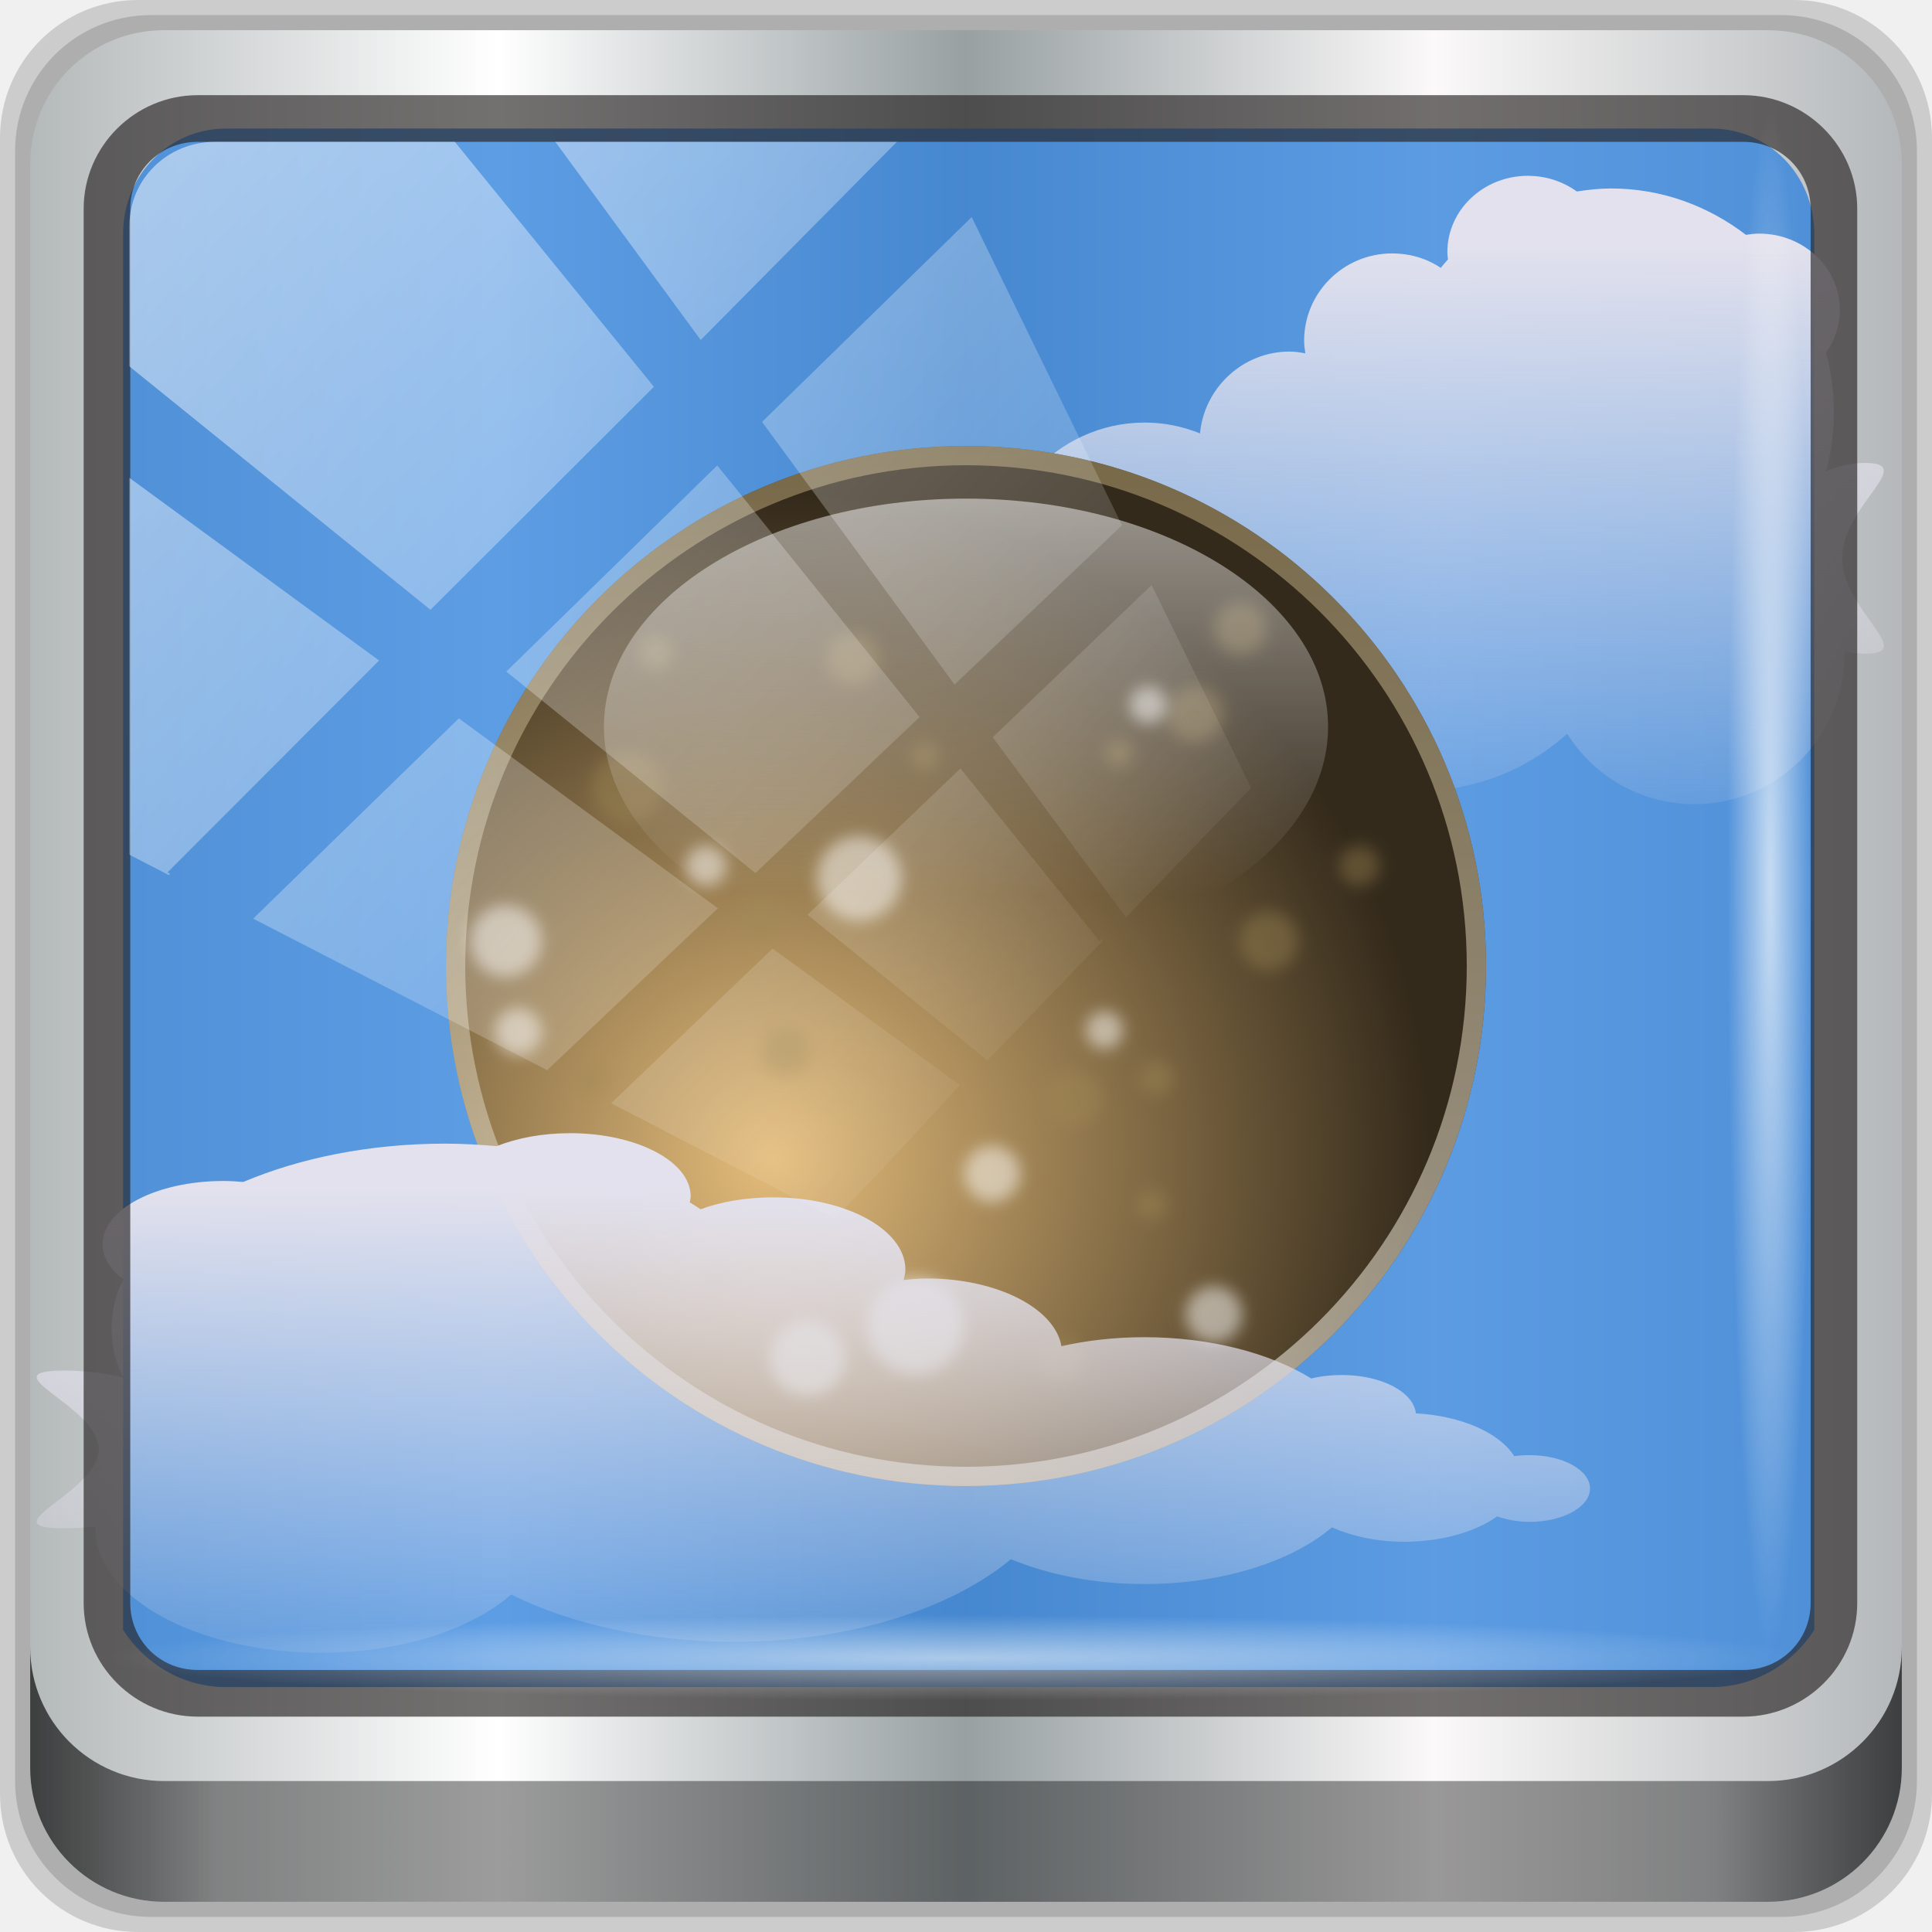
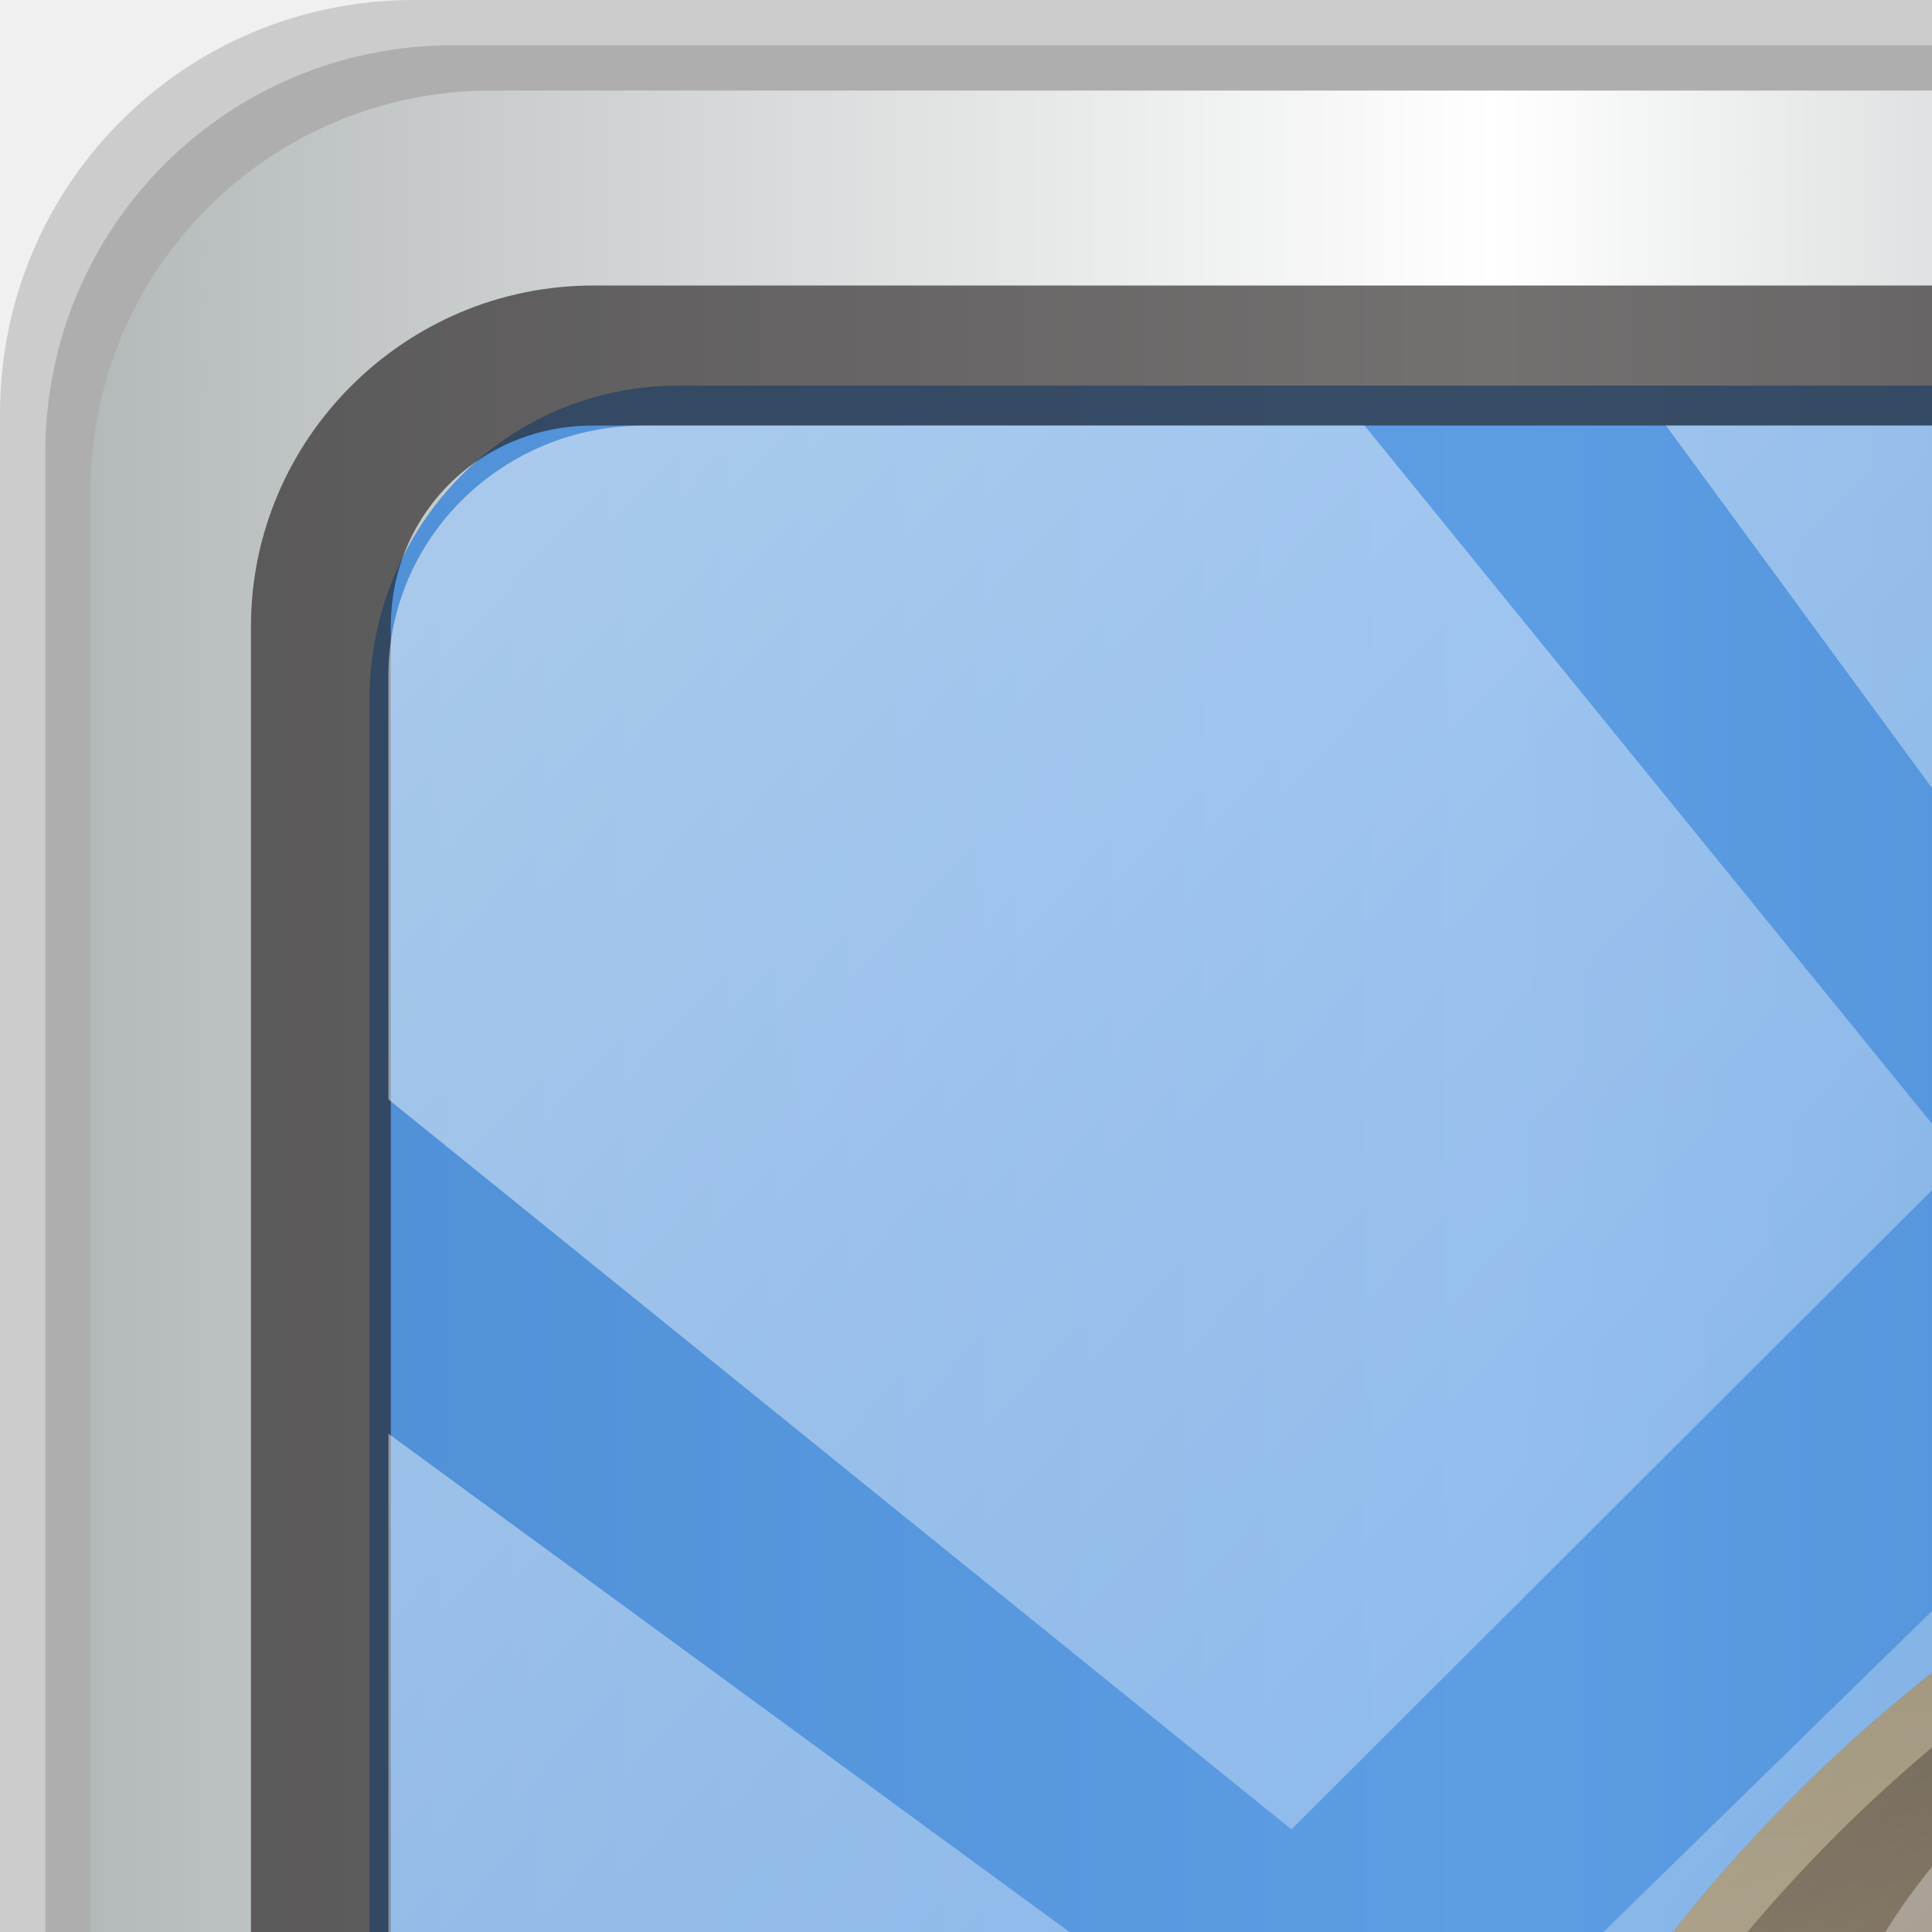
- <svg xmlns="http://www.w3.org/2000/svg" xmlns:xlink="http://www.w3.org/1999/xlink" width="96" height="96" viewBox="0 0 96 96" version="1.1" id="svg1072">
+ <svg xmlns="http://www.w3.org/2000/svg" xmlns:xlink="http://www.w3.org/1999/xlink" width="32" height="32" viewBox="0 0 32 32" version="1.1" id="svg1072">
  <defs id="defs1066">
    <linearGradient y2="47" x2="90" y1="47" x1="6" gradientTransform="matrix(1.107143,0,0,1.107143,-4.993903,-3.620687)" gradientUnits="userSpaceOnUse" id="linearGradient4071" xlink:href="#linearGradient6139-0" />
    <linearGradient id="linearGradient6139-0">
      <stop style="stop-color:#b4b9ba;stop-opacity:1" offset="0" id="stop6141-2" />
      <stop id="stop6151-0" offset="0.25" style="stop-color:#ffffff;stop-opacity:1;" />
      <stop id="stop6147-1" offset="0.5" style="stop-color:#98a0a2;stop-opacity:1" />
      <stop style="stop-color:#fbf9f9;stop-opacity:1;" offset="0.75" id="stop6149-4" />
      <stop style="stop-color:#b4b8ba;stop-opacity:1" offset="1" id="stop6143-4" />
    </linearGradient>
    <linearGradient gradientUnits="userSpaceOnUse" y2="88.172" x2="94.5" y1="88.172" x1="1.5" id="linearGradient4129" xlink:href="#linearGradient3832-0-6-1-1" gradientTransform="translate(0.1489535,0.415026)" />
    <linearGradient id="linearGradient3832-0-6-1-1">
      <stop id="stop3834-6-3-7-1" offset="0" style="stop-color:#000000;stop-opacity:1;" />
      <stop style="stop-color:#000000;stop-opacity:0.588;" offset="0.1" id="stop3872-2-4" />
      <stop id="stop3844-6-2-7-6" offset="0.9" style="stop-color:#000000;stop-opacity:0.588;" />
      <stop id="stop3836-5-0-2-9" offset="1" style="stop-color:#000000;stop-opacity:1;" />
    </linearGradient>
    <radialGradient r="43.199" fy="44.893" fx="13.948" cy="44.893" cx="13.948" gradientTransform="matrix(0.9751338,0,0,0.04919072,34.04765,80.58172)" gradientUnits="userSpaceOnUse" id="radialGradient7462" xlink:href="#linearGradient3737" />
    <linearGradient id="linearGradient3737">
      <stop id="stop3739" style="stop-color:#ffffff;stop-opacity:1" offset="0" />
      <stop id="stop3741" style="stop-color:#ffffff;stop-opacity:0" offset="1" />
    </linearGradient>
    <radialGradient r="43.199" fy="44.893" fx="13.948" cy="44.893" cx="13.948" gradientTransform="matrix(0.8883266,0,0,0.04919072,31.95952,-90.31726)" gradientUnits="userSpaceOnUse" id="radialGradient7464" xlink:href="#linearGradient3737" />
    <linearGradient y2="14.514" x2="50.528" y1="-28.642" x1="2.771" gradientUnits="userSpaceOnUse" id="linearGradient4767" xlink:href="#linearGradient3737" />
    <clipPath clipPathUnits="userSpaceOnUse" id="clipPath4156-4-1">
      <path style="opacity:0.6;fill:#ffffff;fill-opacity:1;stroke:none" d="m 27.046,-55.695 -14.214,13.321 h 0.061 l 15.653,21.771 10.231,-10.546 C 38.562,-32.302 27.468,-54.819 27.046,-55.695 Z M 9.647,-39.383 -5.241,-25.321 15.988,-7.806 26.372,-18.383 Z m 31.491,12.951 -9.741,9.714 8.945,12.458 7.781,-7.555 z m -49.84,4.379 -13.754,12.982 26.283,13.846 0.061,-0.062 -0.123,-0.062 L 13.599,-5.401 -8.702,-22.053 Z m 38.015,7.401 -9.803,9.775 11.579,9.559 7.628,-7.401 -8.669,-11.009 z m 20.187,5.674 -7.383,7.216 6.188,8.542 5.82,-6.137 z m -32.195,6.322 -9.557,9.498 13.662,7.185 7.934,-7.678 z m 23.312,2.374 -7.107,6.938 8.363,6.907 5.361,-5.674 -0.061,-0.092 -0.092,0.123 -6.464,-8.203 z m -8.73,8.542 -7.505,7.339 10.354,5.458 c 1.397,-1.321 5.675,-6.123 5.851,-6.322 z" id="path4158-0-8" />
    </clipPath>
    <radialGradient xlink:href="#linearGradient4519" id="radialGradient5037" gradientUnits="userSpaceOnUse" gradientTransform="matrix(1.066628,-4.4233427e-8,4.4760931e-8,1.079348,-17.62268,5.668591)" cx="52.148" cy="43.852" fx="52.148" fy="43.852" r="32" />
    <linearGradient id="linearGradient4519">
      <stop id="stop4521" style="stop-color:#e4bc7a;stop-opacity:1;" offset="0" />
      <stop id="stop4523" style="stop-color:#342a1b;stop-opacity:1;" offset="1" />
    </linearGradient>
    <linearGradient xlink:href="#linearGradient3812-3" id="linearGradient5039" gradientUnits="userSpaceOnUse" gradientTransform="rotate(90,48,43)" x1="21" y1="43" x2="75" y2="43" />
    <linearGradient id="linearGradient3812-3">
      <stop offset="0" style="stop-color:#a49265;stop-opacity:1" id="stop3814-7" />
      <stop offset="1" style="stop-color:#ece8df;stop-opacity:1" id="stop3816-2" />
    </linearGradient>
    <filter style="color-interpolation-filters:sRGB" id="filter4057-4">
      <feGaussianBlur stdDeviation="0.412" id="feGaussianBlur4059-9" />
    </filter>
    <filter style="color-interpolation-filters:sRGB" id="filter4082-7">
      <feGaussianBlur stdDeviation="0.385" id="feGaussianBlur4084-2" />
    </filter>
    <linearGradient xlink:href="#linearGradient3737" id="linearGradient5043" gradientUnits="userSpaceOnUse" x1="64.996" y1="-0.909" x2="64.996" y2="55.536" gradientTransform="matrix(0.5874715,0,0,0.3700231,10.40182,18.73364)" />
    <linearGradient xlink:href="#linearGradient3814-9" id="linearGradient5047" gradientUnits="userSpaceOnUse" gradientTransform="matrix(1.434294,0,0,0.7913035,-15.28351,14.53667)" x1="35.838" y1="56.924" x2="35.838" y2="89.995" />
    <linearGradient id="linearGradient3814-9">
      <stop offset="0" style="stop-color:#e2e1ed;stop-opacity:1" id="stop3816-9" />
      <stop offset="1" style="stop-color:#e2e1ed;stop-opacity:0" id="stop3818-8" />
    </linearGradient>
    <linearGradient xlink:href="#linearGradient3814-9" id="linearGradient900" gradientUnits="userSpaceOnUse" gradientTransform="matrix(-0.9570355,0,0,0.9570355,105.267,-41.86954)" x1="35.838" y1="56.924" x2="35.838" y2="89.995" />
  </defs>
  <g id="layer1" transform="translate(0,-1026.52)">
    <g transform="translate(-0.1489564,1026.105)" style="display:inline" id="g2574">
      <path id="path3288" d="M 89.292,0.415 H 7.006 c -3.799,0 -6.857,3.058 -6.857,6.857 V 89.558 c 0,3.799 3.058,6.857 6.857,6.857 H 89.292 c 3.799,0 6.857,-3.058 6.857,-6.857 V 7.272 c 0,-3.799 -3.058,-6.857 -6.857,-6.857 z" style="display:inline;opacity:0.15;fill:#000000;fill-opacity:1;fill-rule:nonzero;stroke:none" />
      <path style="display:inline;opacity:0.15;fill:#000000;fill-opacity:1;fill-rule:nonzero;stroke:none" d="M 88.649,1.165 H 7.649 c -3.739,0 -6.75,3.01 -6.75,6.75 V 88.915 c 0,3.74 3.011,6.75 6.75,6.75 H 88.649 c 3.74,0 6.75,-3.01 6.75,-6.75 V 7.915 c 0,-3.739 -3.01,-6.75 -6.75,-6.75 z" id="path4085" />
      <path id="rect4251-1" d="M 88.006,1.915 H 8.292 c -3.68,0 -6.643,2.963 -6.643,6.643 V 88.272 c 0,3.68 2.963,6.643 6.643,6.643 H 88.006 c 3.68,0 6.643,-2.963 6.643,-6.643 V 8.558 c 0,-3.68 -2.963,-6.643 -6.643,-6.643 z" style="display:inline;fill:url(#linearGradient4071);fill-opacity:1;fill-rule:nonzero;stroke:none" />
      <path id="path3400-6" d="m 11.39,6.802 c -2.856,0 -5.124,2.315 -5.124,5.23 v 21.674 7.323 40.373 c 1.097,1.704 2.969,2.844 5.124,2.844 h 4.099 65.589 4.099 c 2.155,0 4.027,-1.14 5.124,-2.844 V 41.029 33.706 12.033 c 0,-2.916 -2.268,-5.23 -5.124,-5.23 z" style="display:inline;opacity:0.779;fill:#3082dd;fill-opacity:1;fill-rule:nonzero;stroke:none;stroke-width:1.035" />
      <path d="m 76.077,9.152 c 0.91,0 1.75,0.292 2.422,0.778 0.555,-0.086 1.126,-0.15 1.705,-0.15 2.53,0 4.833,0.876 6.699,2.303 0.216,-0.034 0.432,-0.06 0.658,-0.06 2.213,0 4.008,1.696 4.008,3.798 0,0.788 -0.256,1.516 -0.688,2.123 0.256,0.936 0.389,1.914 0.389,2.931 0,1.027 -0.127,2.017 -0.389,2.961 0.593,-0.267 1.251,-0.419 1.944,-0.419 2.619,0 -1.132,2.106 -1.132,4.725 0,2.619 3.751,4.755 1.132,4.755 -0.35,0 -0.688,-0.048 -1.017,-0.12 6.1e-4,0.04 0,0.08 0,0.12 0,4.131 -3.346,7.477 -7.477,7.477 -2.666,0 -4.986,-1.399 -6.31,-3.499 -1.953,1.762 -4.549,2.841 -7.387,2.841 -3.842,0 -7.209,-1.983 -9.182,-4.965 -1.239,0.929 -2.759,1.495 -4.426,1.495 -2.608,0 -4.899,-1.374 -6.221,-3.409 -0.663,0.532 -1.476,0.867 -2.393,0.867 -1.253,0 -2.372,-0.602 -3.08,-1.525 -0.309,0.195 -0.685,0.329 -1.077,0.329 -1.107,0 -2.004,-0.897 -2.004,-2.004 0,-1.107 0.897,-2.004 2.004,-2.004 0.173,0 0.348,0.019 0.508,0.06 0.486,-1.393 1.742,-2.418 3.26,-2.572 0.083,-1.29 1.141,-2.303 2.452,-2.303 0.365,0 0.705,0.067 1.017,0.209 1.357,-1.515 3.338,-2.482 5.533,-2.482 0.98,0 1.895,0.193 2.751,0.538 0.215,-2.271 2.129,-4.067 4.456,-4.067 0.268,0 0.522,0.044 0.778,0.09 -0.031,-0.208 -0.06,-0.411 -0.06,-0.628 0,-2.398 1.969,-4.337 4.366,-4.337 0.899,0 1.73,0.25 2.422,0.718 0.119,-0.141 0.233,-0.284 0.359,-0.419 -0.012,-0.118 -0.03,-0.238 -0.03,-0.359 0,-2.103 1.794,-3.798 4.008,-3.798 z" id="path898" style="color:#000000;display:inline;overflow:visible;visibility:visible;fill:url(#linearGradient900);fill-opacity:1;fill-rule:nonzero;stroke:none;stroke-width:1.436;marker:none;enable-background:accumulate" />
      <g id="g1016" transform="matrix(0.9570355,0,0,0.9570355,2.211255,7.262471)">
        <path style="color:#000000;display:inline;overflow:visible;visibility:visible;fill:url(#radialGradient5037);fill-opacity:1;fill-rule:nonzero;stroke:none;stroke-width:1.266;marker:none;enable-background:accumulate" id="path3695" d="m 75,43 a 27,27 0 1 1 -54,0 27,27 0 1 1 54,0 z" />
        <path style="color:#000000;display:inline;overflow:visible;visibility:visible;opacity:0.6;fill:url(#linearGradient5039);fill-opacity:1;fill-rule:nonzero;stroke:none;stroke-width:1.5;marker:none;enable-background:accumulate" id="path3695-8" d="m 75,43 c 0,-14.912 -12.088,-27 -27,-27 -14.912,0 -27,12.088 -27,27 0,14.912 12.088,27 27,27 14.912,0 27,-12.088 27,-27 z m -1,0 c 0,14.359 -11.641,26 -26,26 -14.359,0 -26,-11.641 -26,-26 0,-14.359 11.641,-26 26,-26 14.359,0 26,11.641 26,26 z" />
        <path style="color:#000000;display:inline;overflow:visible;visibility:visible;opacity:0.4;fill:#a18a56;fill-opacity:1;fill-rule:nonzero;stroke:none;stroke-width:1.5;marker:none;filter:url(#filter4057-4);enable-background:accumulate" id="path3986" d="m 62.25,24.094 c -0.762,0 -1.375,0.613 -1.375,1.375 0,0.762 0.613,1.375 1.375,1.375 0.762,0 1.375,-0.613 1.375,-1.375 0,-0.762 -0.613,-1.375 -1.375,-1.375 z m -20.406,1.625 c -0.629,0.129 -1.094,0.708 -1.094,1.375 0,0.762 0.613,1.375 1.375,1.375 0.762,0 1.375,-0.613 1.375,-1.375 0,-0.762 -0.613,-1.375 -1.375,-1.375 -0.095,0 -0.191,-0.018 -0.281,0 z M 31.906,25.875 C 31.413,25.875 31,26.257 31,26.75 c 0,0.493 0.413,0.906 0.906,0.906 0.493,0 0.875,-0.413 0.875,-0.906 0,-0.493 -0.382,-0.875 -0.875,-0.875 z m 28,2.594 c -0.807,0 -1.469,0.662 -1.469,1.469 0,0.807 0.662,1.438 1.469,1.438 0.807,0 1.469,-0.631 1.469,-1.438 0,-0.807 -0.662,-1.469 -1.469,-1.469 z m -3.969,2.75 c -0.403,0 -0.75,0.347 -0.75,0.75 0,0.403 0.347,0.719 0.75,0.719 0.403,0 0.719,-0.315 0.719,-0.719 0,-0.403 -0.315,-0.75 -0.719,-0.75 z M 45.875,31.375 c -0.403,0 -0.75,0.347 -0.75,0.75 0,0.403 0.347,0.719 0.75,0.719 0.403,0 0.719,-0.315 0.719,-0.719 0,-0.403 -0.315,-0.75 -0.719,-0.75 z m -15.438,0.5 c -1.031,0 -1.875,0.844 -1.875,1.875 0,1.031 0.844,1.844 1.875,1.844 1.031,0 1.875,-0.813 1.875,-1.844 0,-1.031 -0.844,-1.875 -1.875,-1.875 z m 38,4.875 c -0.583,0 -1.062,0.48 -1.062,1.062 0,0.583 0.48,1.031 1.062,1.031 0.583,0 1.031,-0.448 1.031,-1.031 0,-0.583 -0.448,-1.062 -1.031,-1.062 z M 37.344,39.5 c -0.628,0 -1.156,0.529 -1.156,1.156 0,0.628 0.529,1.125 1.156,1.125 0.628,0 1.125,-0.497 1.125,-1.125 0,-0.628 -0.497,-1.156 -1.125,-1.156 z m 26.375,0.656 c -0.852,0 -1.531,0.679 -1.531,1.531 0,0.852 0.679,1.562 1.531,1.562 0.852,0 1.531,-0.711 1.531,-1.562 0,-0.852 -0.679,-1.531 -1.531,-1.531 z m -34.688,3.25 c -0.435,0 -0.781,0.2 -0.781,0.469 0,0.269 0.346,0.5 0.781,0.5 0.435,0 0.781,-0.231 0.781,-0.5 0,-0.269 -0.346,-0.469 -0.781,-0.469 z m 9.594,2.75 c -0.717,0 -1.281,0.595 -1.281,1.312 0,0.717 0.564,1.281 1.281,1.281 0.717,0 1.312,-0.564 1.312,-1.281 0,-0.717 -0.595,-1.312 -1.312,-1.312 z M 28.5,47.938 c -0.493,0 -0.906,0.413 -0.906,0.906 0,0.493 0.413,0.875 0.906,0.875 0.493,0 0.875,-0.382 0.875,-0.875 0,-0.493 -0.382,-0.906 -0.875,-0.906 z m 29.375,0 c -0.493,0 -0.906,0.413 -0.906,0.906 0,0.493 0.413,0.875 0.906,0.875 0.493,0 0.906,-0.382 0.906,-0.875 0,-0.493 -0.413,-0.906 -0.906,-0.906 z m -4.312,0.5 c -0.807,0 -1.438,0.662 -1.438,1.469 0,0.807 0.631,1.438 1.438,1.438 0.807,0 1.469,-0.631 1.469,-1.438 0,-0.807 -0.662,-1.469 -1.469,-1.469 z m 4.062,6.156 c -0.448,0 -0.812,0.364 -0.812,0.812 0,0.448 0.364,0.812 0.812,0.812 0.448,0 0.812,-0.364 0.812,-0.812 0,-0.448 -0.364,-0.812 -0.812,-0.812 z M 29.781,55.25 c -0.852,0 -1.531,0.679 -1.531,1.531 0,0.852 0.679,1.562 1.531,1.562 0.852,0 1.562,-0.711 1.562,-1.562 0,-0.852 -0.711,-1.531 -1.562,-1.531 z m 5.375,3.094 c -0.403,0 -0.75,0.315 -0.75,0.719 0,0.403 0.347,0.75 0.75,0.75 0.403,0 0.719,-0.347 0.719,-0.75 0,-0.403 -0.315,-0.719 -0.719,-0.719 z m 17.688,3.875 c -0.672,0 -1.219,0.546 -1.219,1.219 0,0.672 0.546,1.219 1.219,1.219 0.672,0 1.219,-0.546 1.219,-1.219 0,-0.672 -0.546,-1.219 -1.219,-1.219 z" />
        <path style="color:#000000;display:inline;overflow:visible;visibility:visible;opacity:0.5;fill:#ffffff;fill-opacity:1;fill-rule:nonzero;stroke:none;stroke-width:1.5;marker:none;filter:url(#filter4082-7);enable-background:accumulate" id="path4061" d="m 57.469,28.469 c -0.538,0 -0.969,0.431 -0.969,0.969 0,0.538 0.431,0.969 0.969,0.969 0.538,0 0.969,-0.431 0.969,-0.969 0,-0.538 -0.431,-0.969 -0.969,-0.969 z M 42.438,36.25 c -1.21,0 -2.188,0.977 -2.188,2.188 0,1.21 0.977,2.219 2.188,2.219 1.21,0 2.219,-1.008 2.219,-2.219 0,-1.21 -1.008,-2.188 -2.219,-2.188 z M 34.5,36.75 c -0.583,0 -1.062,0.48 -1.062,1.062 0,0.583 0.48,1.031 1.062,1.031 0.583,0 1.062,-0.448 1.062,-1.031 0,-0.583 -0.48,-1.062 -1.062,-1.062 z m -10.406,3.094 c -1.031,0 -1.844,0.813 -1.844,1.844 0,1.031 0.813,1.875 1.844,1.875 1.031,0 1.875,-0.844 1.875,-1.875 0,-1.031 -0.844,-1.844 -1.875,-1.844 z M 24.75,45.188 c -0.672,0 -1.219,0.546 -1.219,1.219 0,0.672 0.546,1.219 1.219,1.219 0.672,0 1.219,-0.546 1.219,-1.219 0,-0.672 -0.546,-1.219 -1.219,-1.219 z m 30.438,0.156 c -0.538,0 -0.969,0.431 -0.969,0.969 0,0.538 0.431,1 0.969,1 0.538,0 0.969,-0.462 0.969,-1 0,-0.538 -0.431,-0.969 -0.969,-0.969 z m -5.844,7 c -0.807,0 -1.438,0.631 -1.438,1.438 0,0.807 0.631,1.469 1.438,1.469 0.807,0 1.469,-0.662 1.469,-1.469 0,-0.807 -0.662,-1.438 -1.469,-1.438 z m -3.969,6.812 c -1.39,0 -2.531,1.11 -2.531,2.5 0,1.39 1.142,2.531 2.531,2.531 1.39,0 2.531,-1.142 2.531,-2.531 0,-1.39 -1.142,-2.5 -2.531,-2.5 z m 15.5,0.469 c -0.807,0 -1.469,0.662 -1.469,1.469 0,0.807 0.662,1.469 1.469,1.469 0.807,0 1.469,-0.662 1.469,-1.469 0,-0.807 -0.662,-1.469 -1.469,-1.469 z m -21.094,1.781 c -1.076,0 -1.969,0.893 -1.969,1.969 0,1.076 0.893,1.938 1.969,1.938 1.076,0 1.938,-0.862 1.938,-1.938 0,-1.076 -0.862,-1.969 -1.938,-1.969 z" />
        <path style="color:#000000;display:inline;overflow:visible;visibility:visible;opacity:0.5;fill:url(#linearGradient5043);fill-opacity:1;fill-rule:nonzero;stroke:none;stroke-width:0.699;marker:none;enable-background:accumulate" id="path4086" d="m 66.799,30.574 a 18.799,11.841 0 1 1 -37.598,0 18.799,11.841 0 1 1 37.598,0 z" />
      </g>
      <path style="color:#000000;display:inline;overflow:visible;visibility:visible;fill:url(#linearGradient5047);fill-opacity:1;fill-rule:nonzero;stroke:none;stroke-width:1.598;marker:none;enable-background:accumulate" id="path3739" d="m 28.462,56.723 c -1.363,0 -2.623,0.242 -3.631,0.643 -0.832,-0.071 -1.687,-0.124 -2.555,-0.124 -3.792,0 -7.244,0.724 -10.04,1.904 -0.323,-0.028 -0.648,-0.049 -0.986,-0.049 -3.317,0 -6.006,1.402 -6.006,3.14 0,0.652 0.383,1.253 1.031,1.756 -0.384,0.774 -0.583,1.582 -0.583,2.423 0,0.849 0.191,1.667 0.583,2.448 -0.889,-0.221 -1.875,-0.346 -2.913,-0.346 -3.925,0 1.697,1.742 1.697,3.907 0,2.165 -5.622,3.932 -1.697,3.932 0.525,0 1.031,-0.039 1.524,-0.099 -9.142e-4,0.033 0,0.066 0,0.099 0,3.416 5.014,6.182 11.205,6.182 3.996,0 7.472,-1.157 9.457,-2.893 2.928,1.457 6.818,2.349 11.071,2.349 5.759,0 10.805,-1.64 13.76,-4.105 1.856,0.768 4.134,1.236 6.634,1.236 3.908,0 7.342,-1.136 9.323,-2.819 0.994,0.44 2.212,0.717 3.586,0.717 1.878,0 3.555,-0.498 4.617,-1.261 0.463,0.161 1.026,0.272 1.614,0.272 1.658,0 3.003,-0.742 3.003,-1.657 0,-0.915 -1.345,-1.657 -3.003,-1.657 -0.259,0 -0.522,0.015 -0.762,0.049 -0.728,-1.152 -2.61,-1.999 -4.886,-2.127 -0.124,-1.067 -1.711,-1.904 -3.675,-1.904 -0.547,0 -1.057,0.056 -1.524,0.173 -2.034,-1.253 -5.003,-2.052 -8.292,-2.052 -1.469,0 -2.84,0.159 -4.124,0.445 -0.322,-1.878 -3.19,-3.363 -6.678,-3.363 -0.402,0 -0.783,0.037 -1.165,0.074 0.046,-0.172 0.09,-0.34 0.09,-0.519 0,-1.982 -2.951,-3.586 -6.544,-3.586 -1.347,0 -2.592,0.206 -3.631,0.593 -0.179,-0.117 -0.349,-0.235 -0.538,-0.346 0.017,-0.098 0.045,-0.197 0.045,-0.297 0,-1.738 -2.689,-3.14 -6.006,-3.14 z" />
      <path style="color:#000000;font-style:normal;font-variant:normal;font-weight:normal;font-stretch:normal;font-size:medium;line-height:normal;font-family:Sans;-inkscape-font-specification:Sans;text-indent:0;text-align:start;text-decoration:none;text-decoration-line:none;letter-spacing:normal;word-spacing:normal;text-transform:none;writing-mode:lr-tb;direction:ltr;baseline-shift:baseline;text-anchor:start;display:inline;overflow:visible;visibility:visible;fill:#241f1f;fill-opacity:0.633;stroke:none;stroke-width:2.376;marker:none;enable-background:accumulate" d="m 9.974,5.144 c -3.117,0 -5.668,2.54 -5.668,5.646 v 69.278 c 0,3.106 2.551,5.646 5.668,5.646 H 86.766 c 3.117,0 5.668,-2.54 5.668,-5.646 V 10.79 c 0,-3.106 -2.551,-5.646 -5.668,-5.646 z m 0,2.319 H 86.766 c 1.888,0 3.352,1.48 3.352,3.327 v 69.278 c 0,1.846 -1.464,3.327 -3.352,3.327 H 9.974 c -1.888,0 -3.352,-1.48 -3.352,-3.327 V 10.79 c 0,-1.846 1.464,-3.327 3.352,-3.327 z" id="path4989" />
      <path id="path4118" d="m 1.649,82.259 v 6 c 0,3.68 2.976,6.656 6.656,6.656 H 87.993 c 3.68,0 6.656,-2.976 6.656,-6.656 v -6 c 0,3.68 -2.976,6.656 -6.656,6.656 H 8.305 c -3.68,0 -6.656,-2.976 -6.656,-6.656 z" style="display:inline;opacity:0.658;fill:url(#linearGradient4129);fill-opacity:1;fill-rule:nonzero;stroke:none" />
      <rect ry="4.25" rx="0" y="80.665" x="5.524" height="4.25" width="84.25" id="rect4131" style="opacity:0.55;fill:url(#radialGradient7462);fill-opacity:1;stroke:none" />
      <rect transform="rotate(90)" style="opacity:0.669;fill:url(#radialGradient7464);fill-opacity:1;stroke:none" id="rect4141" width="76.75" height="4.25" x="5.975" y="-90.234" rx="0" ry="4.25" />
      <rect clip-path="url(#clipPath4156-4-1)" ry="3.957" rx="3.957" y="-30" x="2" height="69.024" width="75.966" id="rect4146" style="opacity:0.508;fill:url(#linearGradient4767);fill-opacity:1;stroke:none" transform="matrix(1.069245,0,0,1.047683,4.44418,38.89401)" />
    </g>
  </g>
</svg>
